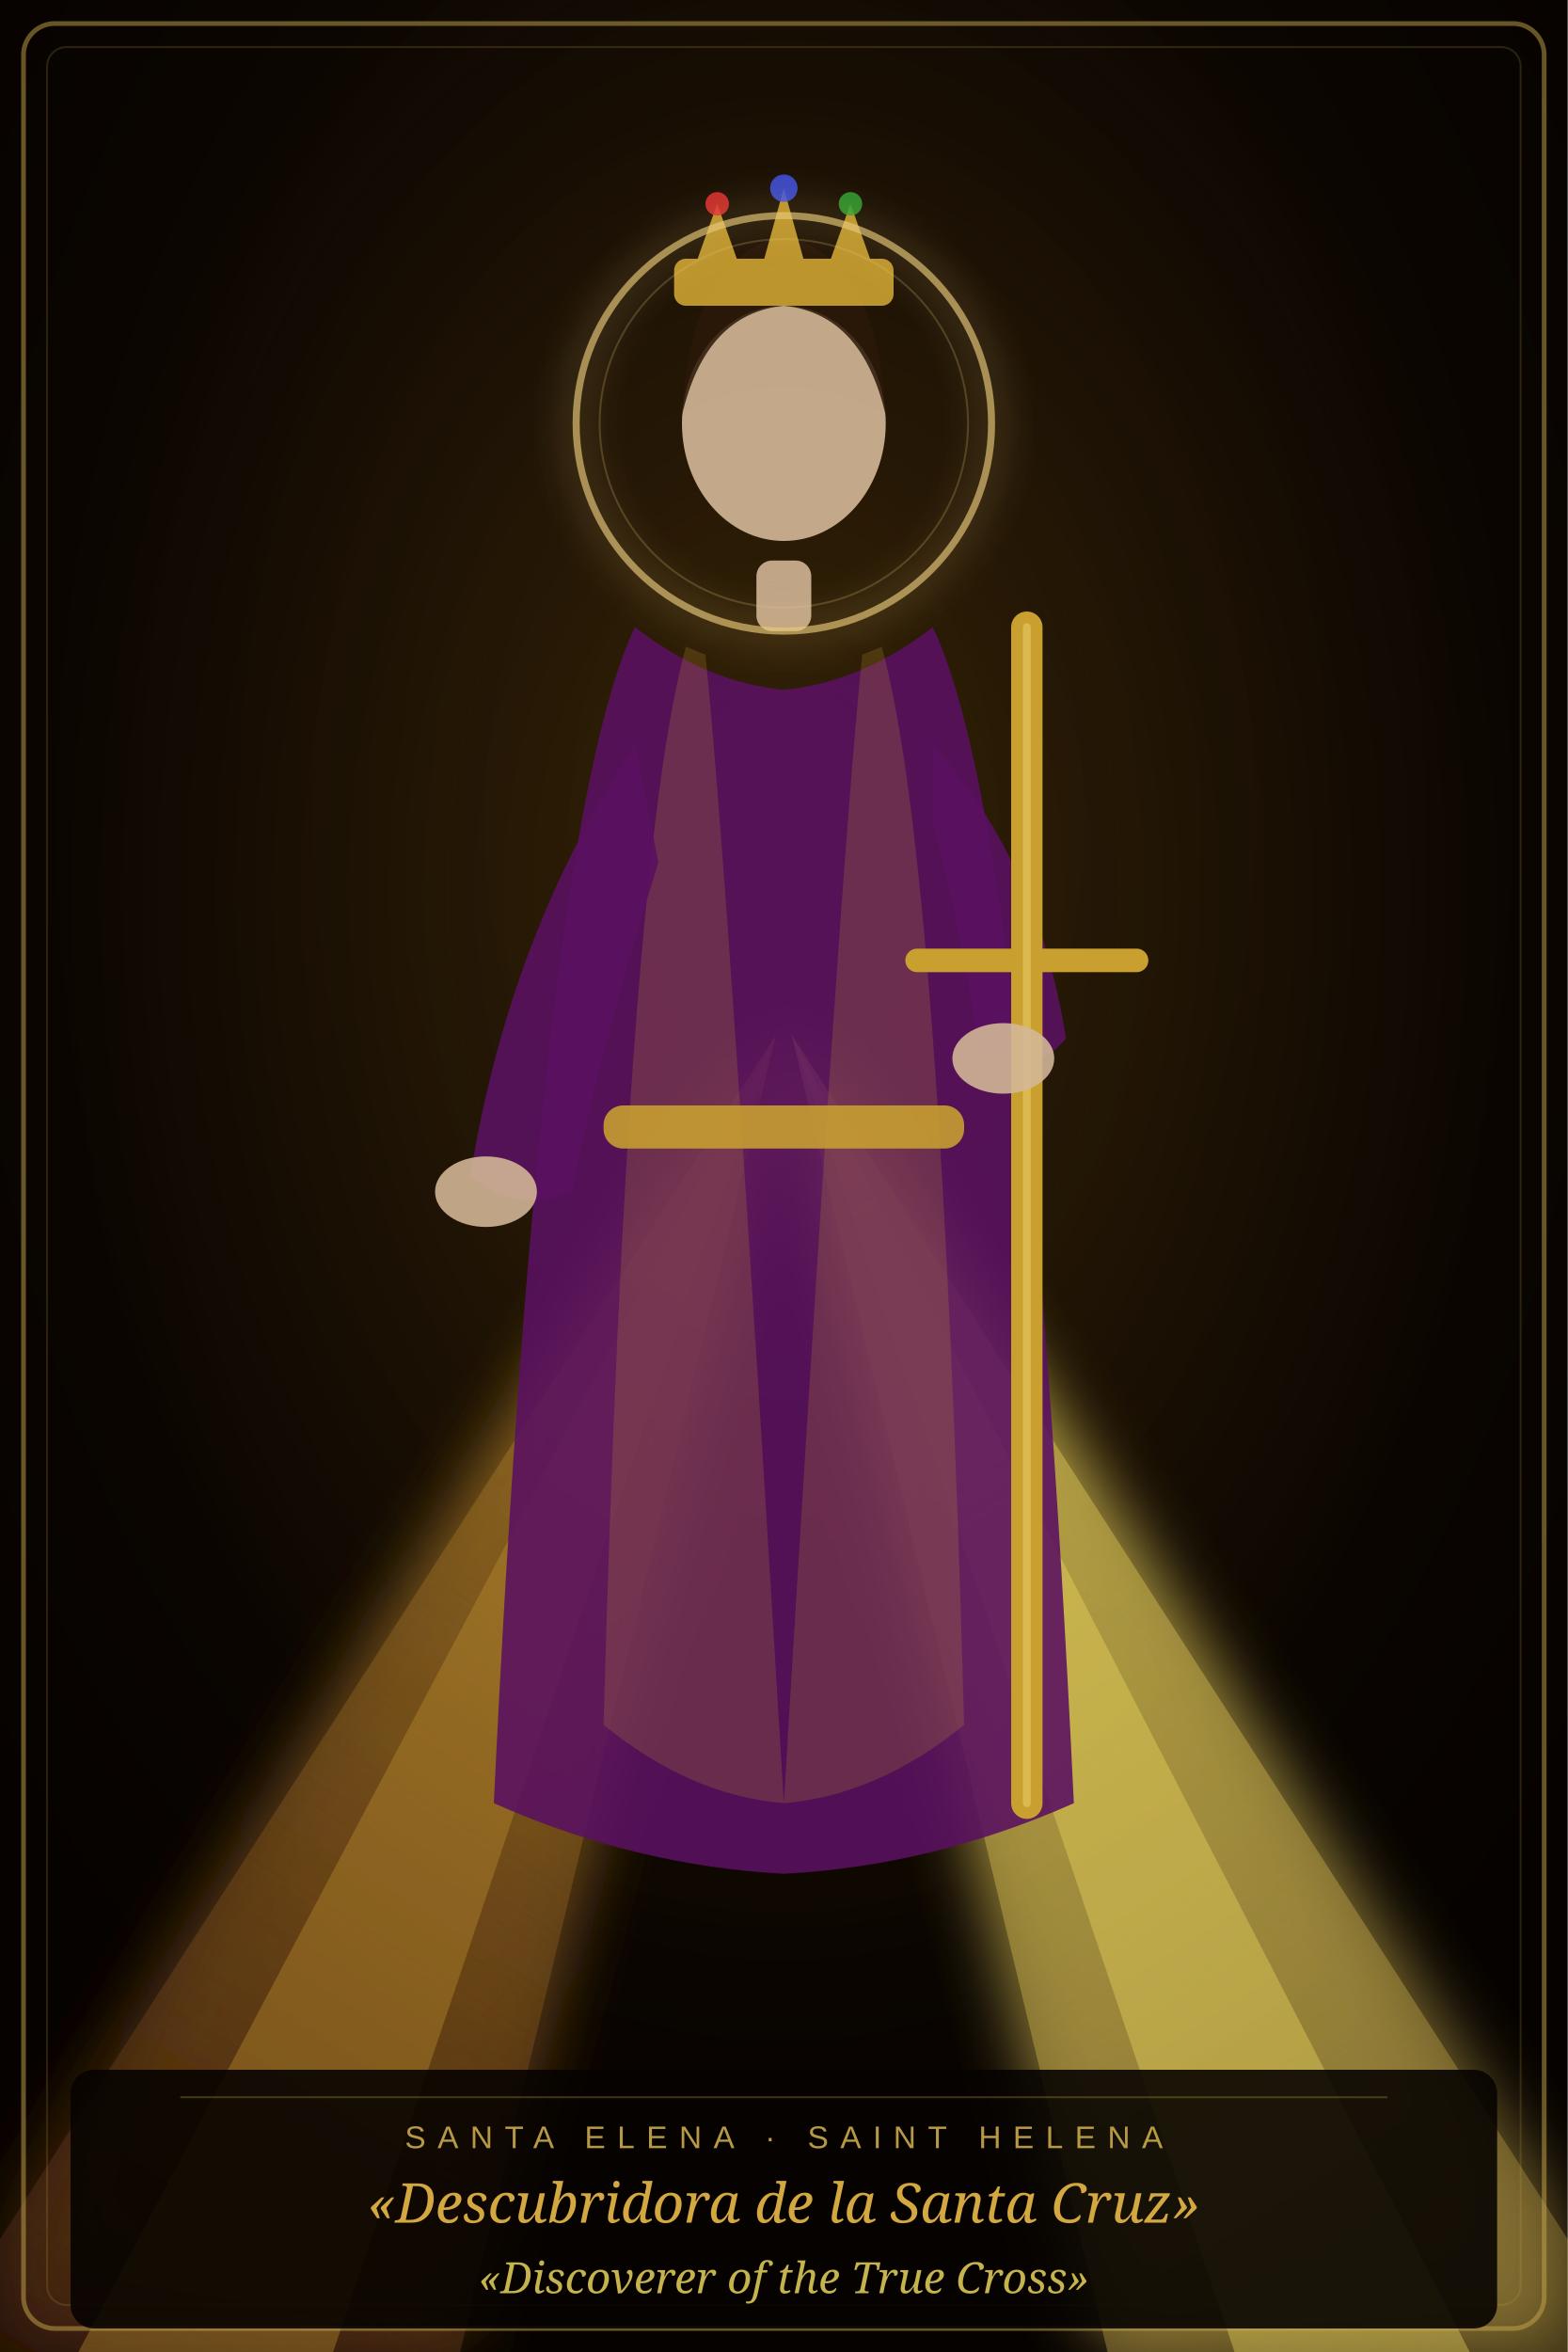
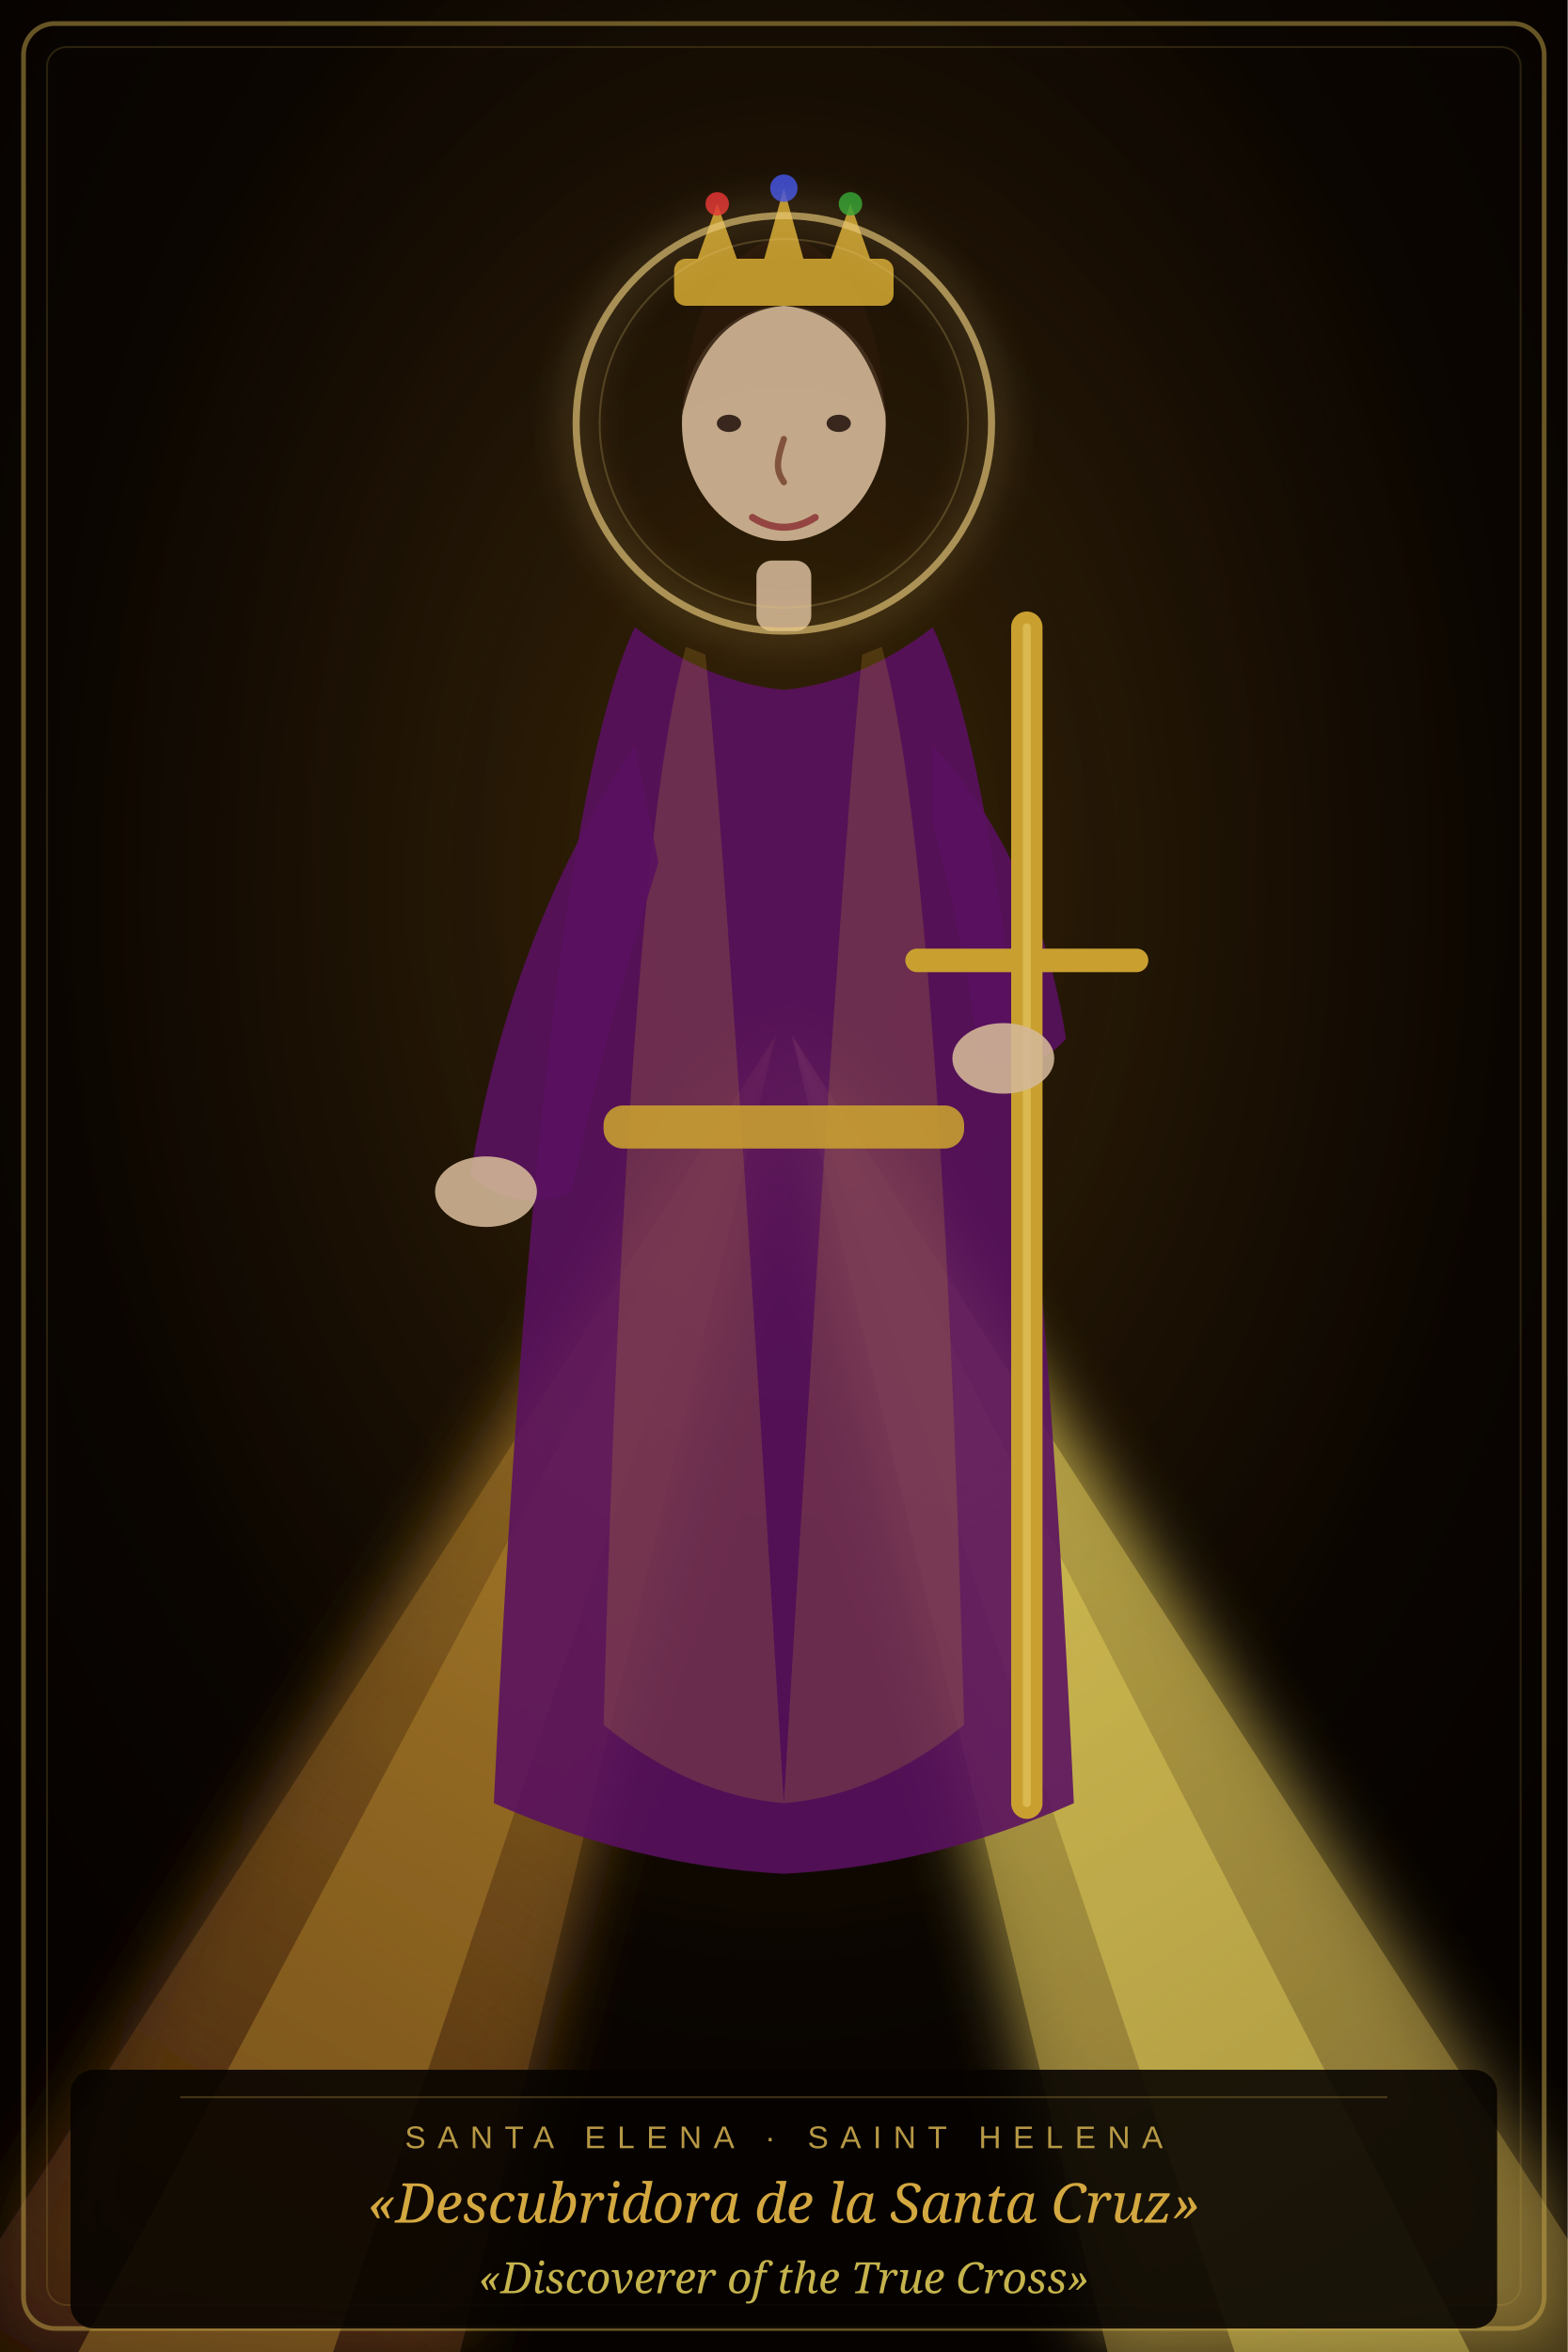
<svg xmlns="http://www.w3.org/2000/svg" viewBox="0 0 400 600">
  <defs>
    <radialGradient id="se-bg" cx="50%" cy="35%" r="65%">
      <stop offset="0%" stop-color="#160e04" />
      <stop offset="100%" stop-color="#060200" />
    </radialGradient>
    <radialGradient id="se-atm" cx="50%" cy="38%" r="46%">
      <stop offset="0%" stop-color="#8a5a10" stop-opacity="0.28" />
      <stop offset="100%" stop-color="#8a5a10" stop-opacity="0" />
    </radialGradient>
    <linearGradient id="se-r1" x1="50%" y1="0%" x2="10%" y2="100%">
      <stop offset="0%" stop-color="#c09030" stop-opacity="1" />
      <stop offset="100%" stop-color="#603010" stop-opacity="0.4" />
    </linearGradient>
    <linearGradient id="se-r2" x1="50%" y1="0%" x2="90%" y2="100%">
      <stop offset="0%" stop-color="#f5e060" stop-opacity="1" />
      <stop offset="100%" stop-color="#c9a84c" stop-opacity="0.4" />
    </linearGradient>
    <filter id="se-gl">
      <feGaussianBlur stdDeviation="9" result="b" />
      <feMerge>
        <feMergeNode in="b" />
        <feMergeNode in="b" />
        <feMergeNode in="SourceGraphic" />
      </feMerge>
    </filter>
    <filter id="se-g2">
      <feGaussianBlur stdDeviation="5" result="b" />
      <feMerge>
        <feMergeNode in="b" />
        <feMergeNode in="SourceGraphic" />
      </feMerge>
    </filter>
  </defs>
  <rect width="400" height="600" fill="url(#se-bg)" />
  <rect width="400" height="600" fill="url(#se-atm)" />
  <polygon points="198,264 -25,610 115,610" fill="url(#se-r1)" filter="url(#se-gl)" opacity="0.74" />
  <polygon points="198,264 20,600  85,600" fill="#c09030" opacity="0.38" />
  <polygon points="202,264 425,610 285,610" fill="url(#se-r2)" filter="url(#se-gl)" opacity="0.72" />
  <polygon points="202,264 375,600 315,600" fill="#f5e060" opacity="0.36" />
  <path d="M162,160 Q138,210 126,460 Q162,476 200,478 Q238,476 274,460 Q262,210 238,160 Q220,174 200,176 Q180,174 162,160 Z" fill="#5a1060" opacity="0.88" />
  <path d="M175,165 Q160,220 154,440 Q176,458 200,460 Q186,226 180,167 Z" fill="#c09030" opacity="0.22" />
  <path d="M225,165 Q240,220 246,440 Q224,458 200,460 Q214,226 220,167 Z" fill="#c09030" opacity="0.22" />
  <rect x="154" y="282" width="92" height="11" rx="5" fill="#c9a030" opacity="0.88" />
  <path d="M162,190 Q130,238 120,300 Q132,310 146,304 Q153,268 168,220 Z" fill="#5a1060" opacity="0.88" />
  <ellipse cx="124" cy="304" rx="13" ry="9" fill="#d4b898" opacity="0.88" />
  <path d="M238,190 Q265,220 272,265 Q262,276 250,270 Q246,240 238,210 Z" fill="#5a1060" opacity="0.88" />
  <line x1="262" y1="460" x2="262" y2="160" stroke="#c9a030" stroke-width="8" stroke-linecap="round" />
  <line x1="234" y1="245" x2="290" y2="245" stroke="#c9a030" stroke-width="6" stroke-linecap="round" />
  <line x1="262" y1="160" x2="262" y2="460" stroke="#f5e080" stroke-width="2" stroke-opacity="0.40" stroke-linecap="round" />
  <ellipse cx="256" cy="270" rx="13" ry="9" fill="#d4b898" opacity="0.88" />
  <rect x="193" y="143" width="14" height="18" rx="4" fill="#d4b898" opacity="0.88" />
  <ellipse cx="200" cy="108" rx="26" ry="30" fill="#d4b898" opacity="0.90" />
  <path d="M174,106 Q176,66 200,60 Q224,66 226,106 Q220,80 200,78 Q180,80 174,106 Z" fill="#2a1808" opacity="0.85" />
  <rect x="172" y="66" width="56" height="12" rx="3" fill="#c9a030" opacity="0.92" />
  <polygon points="178,66 183,52 188,66" fill="#c9a030" opacity="0.92" />
  <polygon points="195,66 200,48 205,66" fill="#c9a030" opacity="0.92" />
  <polygon points="212,66 217,52 222,66" fill="#c9a030" opacity="0.92" />
  <circle cx="183" cy="52" r="3" fill="#e03030" opacity="0.85" />
  <circle cx="200" cy="48" r="3.5" fill="#4050e0" opacity="0.85" />
  <circle cx="217" cy="52" r="3" fill="#30a030" opacity="0.85" />
  <circle cx="200" cy="108" r="53" fill="none" stroke="#e8c97a" stroke-width="1.8" stroke-opacity="0.65" filter="url(#se-g2)" />
  <circle cx="200" cy="108" r="47" fill="none" stroke="#e8c97a" stroke-width="0.5" stroke-opacity="0.22" />
  <rect x="6" y="6" width="388" height="588" rx="8" fill="none" stroke="#c9a84c" stroke-width="1.2" stroke-opacity="0.5" />
  <rect x="12" y="12" width="376" height="576" rx="5" fill="none" stroke="#c9a84c" stroke-width="0.5" stroke-opacity="0.18" />
  <rect x="18" y="528" width="364" height="66" rx="6" fill="#060200" opacity="0.88" />
  <line x1="46" y1="535" x2="354" y2="535" stroke="#c9a84c" stroke-width="0.5" stroke-opacity="0.28" />
  <text x="200" y="548" text-anchor="middle" font-family="Arial,sans-serif" font-size="8" fill="#c9a84c" letter-spacing="3" opacity="0.9">SANTA ELENA · SAINT HELENA</text>
  <text x="200" y="567" text-anchor="middle" font-family="Georgia,serif" font-size="14" fill="#d4a840" font-style="italic">«Descubridora de la Santa Cruz»</text>
  <text x="200" y="585" text-anchor="middle" font-family="Georgia,serif" font-size="11" fill="#f5e060" font-style="italic" opacity="0.8">«Discoverer of the True Cross»</text>
+   <g id="tup-face-features" opacity="0.9">
+     <ellipse id="tup-eye-left" cx="186" cy="108" rx="3.1" ry="2.2" fill="#2a1a12" />
+     <ellipse id="tup-eye-right" cx="214" cy="108" rx="3.1" ry="2.2" fill="#2a1a12" />
+     <path id="tup-nose" d="M200 112 C198 118, 198 120, 200 123" stroke="#7b4a35" stroke-width="1.6" fill="none" stroke-linecap="round" />
+     <path id="tup-mouth" d="M192 132 Q200 137 208 132" stroke="#8f3a3a" stroke-width="1.8" fill="none" stroke-linecap="round" />
+   </g>
</svg>
